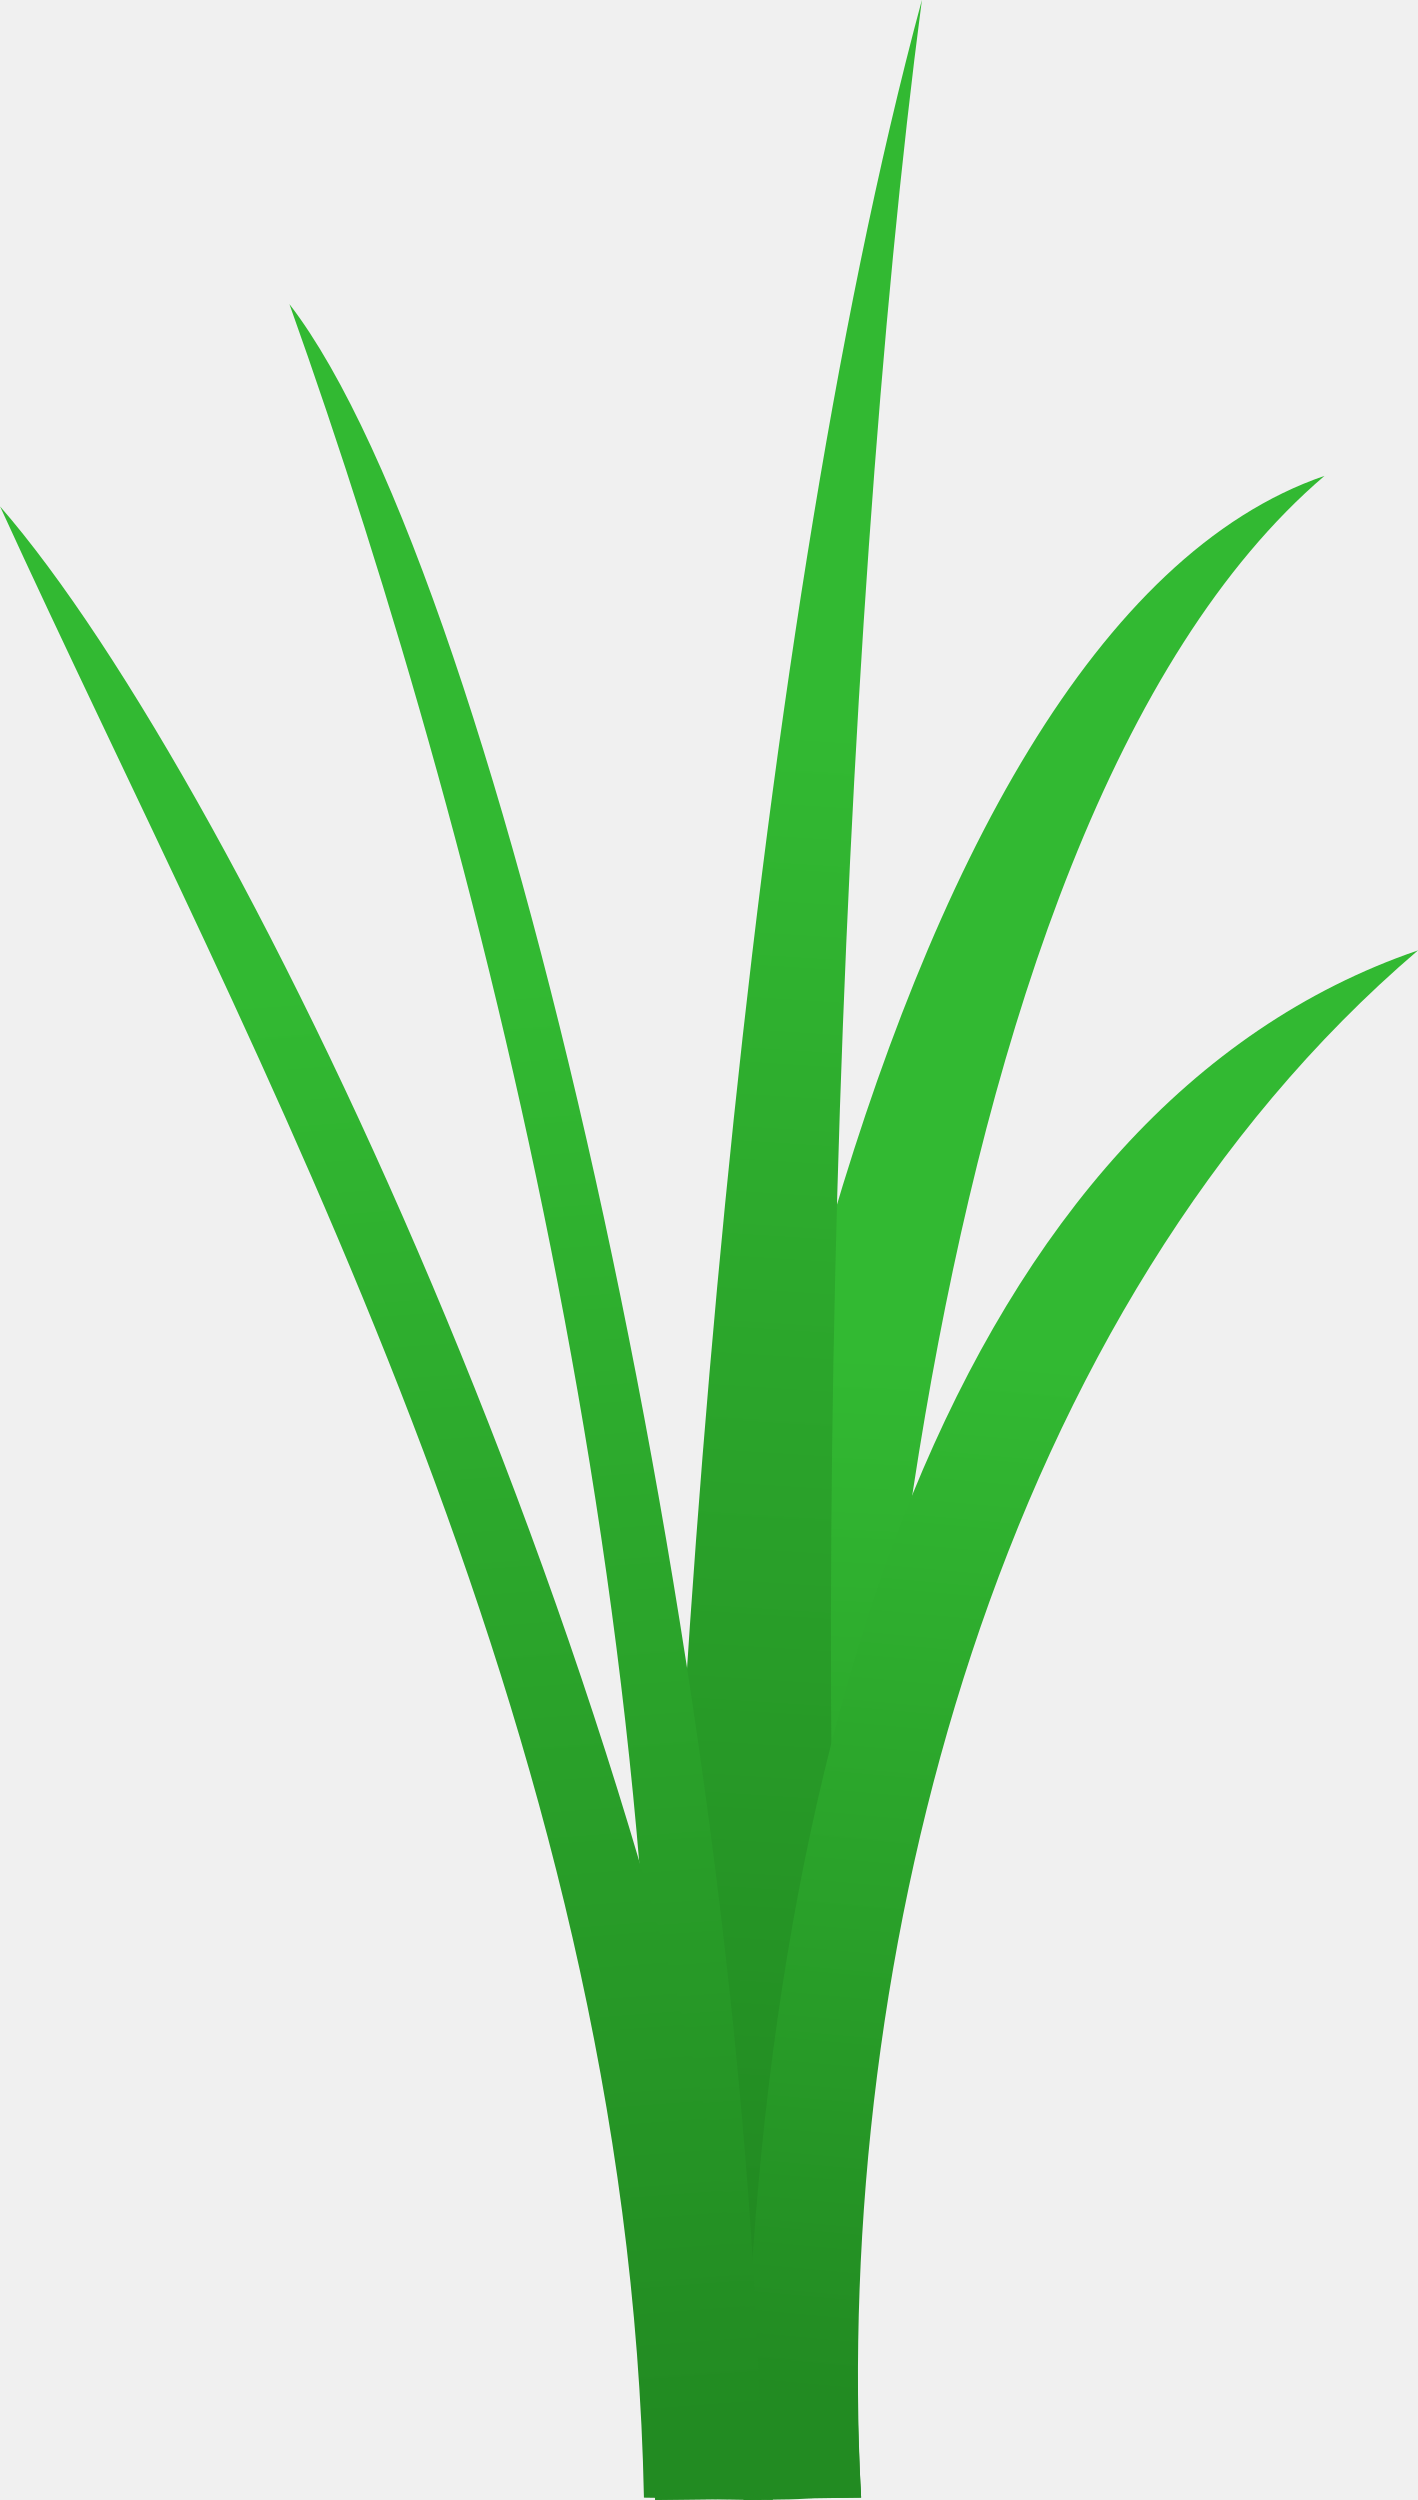
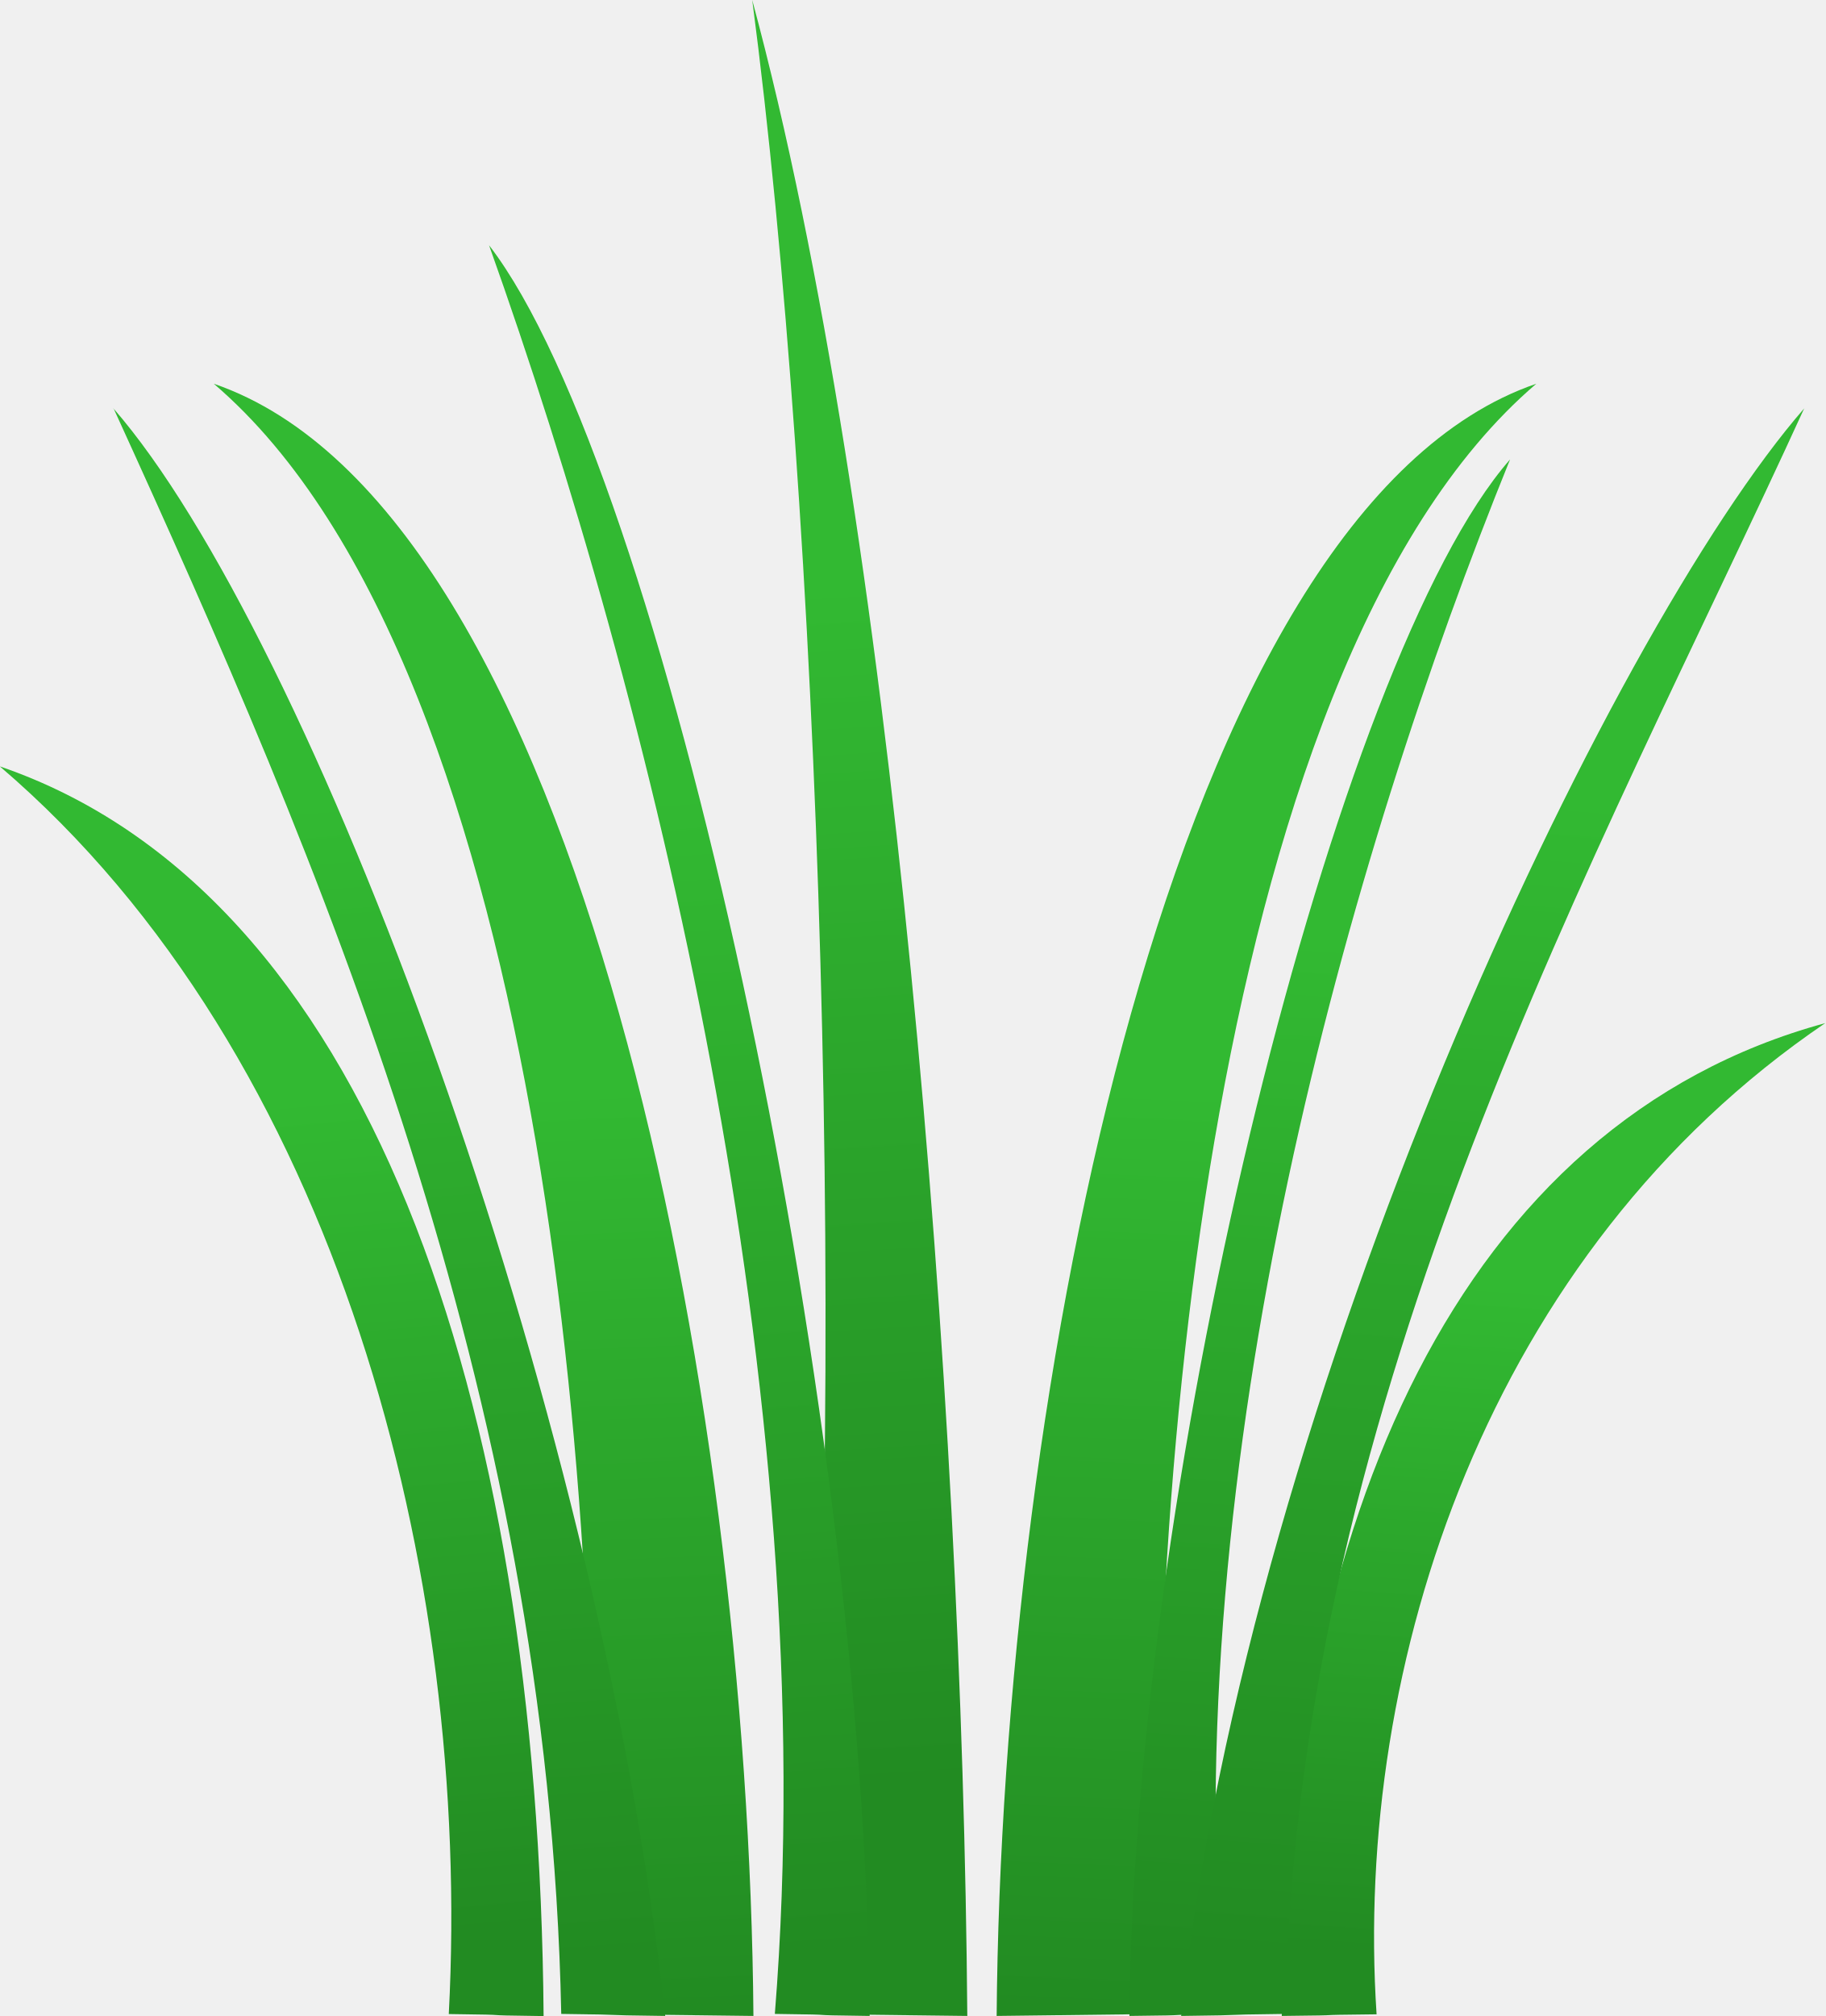
- <svg xmlns="http://www.w3.org/2000/svg" xmlns:xlink="http://www.w3.org/1999/xlink" width="8.487mm" height="14.965mm" viewBox="0 0 8.487 14.965" version="1.1" id="svg92095">
+ <svg xmlns="http://www.w3.org/2000/svg" xmlns:xlink="http://www.w3.org/1999/xlink" width="13.553mm" height="14.965mm" viewBox="0 0 13.553 14.965" version="1.1" id="svg92095">
  <defs id="defs92089">
    <linearGradient id="linearGradient92665">
      <stop style="stop-color:#228b22;stop-opacity:1;" offset="0" id="stop92661" />
      <stop style="stop-color:#32b932;stop-opacity:1" offset="1" id="stop92663" />
    </linearGradient>
-     <linearGradient xlink:href="#linearGradient92665" id="linearGradient92675" gradientUnits="userSpaceOnUse" gradientTransform="matrix(-1,0,0,1,127.6484,0)" x1="63.027" y1="118.662" x2="62.457" y2="109.764" />
-     <linearGradient xlink:href="#linearGradient92665" id="linearGradient92695" x1="64.343" y1="119.891" x2="63.694" y2="111.261" gradientUnits="userSpaceOnUse" />
-     <linearGradient xlink:href="#linearGradient92665" id="linearGradient92703" x1="65.797" y1="120.36" x2="66.089" y2="113.536" gradientUnits="userSpaceOnUse" />
-     <linearGradient xlink:href="#linearGradient92665" id="linearGradient92707" gradientUnits="userSpaceOnUse" x1="64.343" y1="119.891" x2="63.694" y2="111.261" gradientTransform="matrix(1,0,0.1001558,1,-11.98769,0)" />
-     <linearGradient xlink:href="#linearGradient92665" id="linearGradient92711" gradientUnits="userSpaceOnUse" x1="65.519" y1="119.794" x2="66.089" y2="113.536" />
+     <linearGradient xlink:href="#linearGradient92665" id="linearGradient92675" gradientUnits="userSpaceOnUse" gradientTransform="translate(3.370623)" x1="63.027" y1="118.662" x2="62.457" y2="109.764" />
+     <linearGradient xlink:href="#linearGradient92665" id="linearGradient92695" x1="64.343" y1="119.891" x2="63.694" y2="111.261" gradientUnits="userSpaceOnUse" gradientTransform="translate(1.5875)" />
+     <linearGradient xlink:href="#linearGradient92665" id="linearGradient92703" x1="65.797" y1="120.36" x2="66.089" y2="113.536" gradientUnits="userSpaceOnUse" gradientTransform="matrix(-1,0,0,1,129.4315,0)" />
+     <linearGradient xlink:href="#linearGradient92665" id="linearGradient92707" gradientUnits="userSpaceOnUse" x1="64.343" y1="119.891" x2="63.694" y2="111.261" gradientTransform="matrix(1,0,0.1001558,1,-11.45852,0)" />
+     <linearGradient xlink:href="#linearGradient92665" id="linearGradient92711" gradientUnits="userSpaceOnUse" x1="65.519" y1="119.794" x2="66.089" y2="113.536" gradientTransform="matrix(-1,0,0,1,128.402,0)" />
+     <linearGradient xlink:href="#linearGradient92665" id="linearGradient1601" gradientUnits="userSpaceOnUse" gradientTransform="matrix(-1,0,-0.1001558,1,145.2999,0)" x1="64.343" y1="119.891" x2="63.694" y2="111.261" />
+     <linearGradient xlink:href="#linearGradient92665" id="linearGradient1603" gradientUnits="userSpaceOnUse" x1="64.343" y1="119.891" x2="63.694" y2="111.261" gradientTransform="matrix(-1,0,0,0.8790161,132.8595,14.56335)" />
+     <linearGradient xlink:href="#linearGradient92665" id="linearGradient1605" gradientUnits="userSpaceOnUse" x1="65.519" y1="119.794" x2="66.089" y2="113.536" gradientTransform="matrix(1,0,0,0.7945924,4.754419,24.72578)" />
+     <linearGradient xlink:href="#linearGradient92665" id="linearGradient1609" gradientUnits="userSpaceOnUse" x1="65.797" y1="120.36" x2="66.089" y2="113.536" gradientTransform="translate(3.166919)" />
  </defs>
-   <g id="layer1" transform="translate(-60.11347,-105.4095)">
-     <path id="path92709" style="fill:url(#linearGradient92703);fill-opacity:1;stroke:#ffffff;stroke-width:0;stroke-linecap:square;paint-order:markers fill stroke" d="m 68.042,108.258 c -2.719,0.932 -3.972,7.501 -4.007,12.116 0.598,-0.007 0.635,-0.008 1.233,-0.015 -0.172,-3.277 0.27,-9.962 2.774,-12.101 z" />
-     <path id="path92673" style="fill:url(#linearGradient92675);fill-opacity:1;stroke:#ffffff;stroke-width:0;stroke-linecap:square;paint-order:markers fill stroke" d="m 65.632,105.409 c -1.047,3.881 -1.562,10.349 -1.597,14.965 0.598,-0.007 0.635,-0.008 1.233,-0.015 -0.372,-4.637 -0.129,-11.202 0.364,-14.95 z" />
-     <path id="path92669" style="fill:url(#linearGradient92711);fill-opacity:1;stroke:#ffffff;stroke-width:0;stroke-linecap:square;paint-order:markers fill stroke" d="m 68.6,111.099 c -2.719,0.932 -4.001,4.66 -4.036,9.276 0.598,-0.007 0.105,-0.008 0.704,-0.015 -0.172,-3.277 0.828,-7.121 3.333,-9.261 z" />
-     <path id="rect92658" style="fill:url(#linearGradient92695);fill-opacity:1;stroke:#ffffff;stroke-width:0;stroke-linecap:square;paint-order:markers fill stroke" d="m 61.846,107.23 c 1.288,1.67 2.79,8.529 2.826,13.144 -0.598,-0.007 -0.105,-0.008 -0.704,-0.015 0.372,-4.637 -0.931,-9.791 -2.122,-13.129 z" />
-     <path id="path92705" style="fill:url(#linearGradient92707);fill-opacity:1;stroke:#ffffff;stroke-width:0;stroke-linecap:square;paint-order:markers fill stroke" d="m 60.113,108.44 c 1.455,1.67 4.129,7.319 4.627,11.934 -0.599,-0.007 -0.173,-0.008 -0.772,-0.015 -0.093,-4.637 -2.329,-8.581 -3.855,-11.92 z" />
+   <g id="layer1" transform="translate(-59.80169,-105.4095)">
+     <path id="path92709" style="fill:url(#linearGradient92703);fill-opacity:1;stroke:#ffffff;stroke-width:0;stroke-linecap:square;paint-order:markers fill stroke" d="m 61.389,108.258 c 2.719,0.932 3.972,7.501 4.007,12.116 -0.598,-0.007 -0.635,-0.008 -1.233,-0.015 0.172,-3.277 -0.27,-9.962 -2.774,-12.101 z" />
+     <path id="path92673" style="fill:url(#linearGradient92675);fill-opacity:1;stroke:#ffffff;stroke-width:0;stroke-linecap:square;paint-order:markers fill stroke" d="m 65.387,105.409 c 1.047,3.881 1.562,10.349 1.597,14.965 -0.598,-0.007 -0.635,-0.008 -1.233,-0.015 0.372,-4.637 0.129,-11.202 -0.364,-14.95 z" />
+     <path id="path92669" style="fill:url(#linearGradient92711);fill-opacity:1;stroke:#ffffff;stroke-width:0;stroke-linecap:square;paint-order:markers fill stroke" d="m 59.802,111.099 c 2.719,0.932 4.001,4.66 4.036,9.276 -0.598,-0.007 -0.105,-0.008 -0.704,-0.015 0.172,-3.277 -0.828,-7.121 -3.333,-9.261 z" />
+     <path id="rect92658" style="fill:url(#linearGradient92695);fill-opacity:1;stroke:#ffffff;stroke-width:0;stroke-linecap:square;paint-order:markers fill stroke" d="m 63.433,107.23 c 1.288,1.67 2.79,8.529 2.826,13.144 -0.598,-0.007 -0.105,-0.008 -0.704,-0.015 0.372,-4.637 -0.931,-9.791 -2.122,-13.129 z" />
+     <path id="path92705" style="fill:url(#linearGradient92707);fill-opacity:1;stroke:#ffffff;stroke-width:0;stroke-linecap:square;paint-order:markers fill stroke" d="m 60.643,108.44 c 1.455,1.67 3.6,7.319 4.098,11.934 -0.599,-0.007 -0.173,-0.008 -0.772,-0.015 -0.093,-4.637 -1.8,-8.581 -3.325,-11.92 z" />
+     <path id="path1591" style="fill:url(#linearGradient1609);fill-opacity:1;stroke:#ffffff;stroke-width:0;stroke-linecap:square;paint-order:markers fill stroke" d="m 71.209,108.258 c -2.719,0.932 -3.972,7.501 -4.007,12.116 0.598,-0.007 0.635,-0.008 1.233,-0.015 -0.172,-3.277 0.27,-9.962 2.774,-12.101 z" />
+     <path id="path1595" style="fill:url(#linearGradient1605);fill-opacity:1;stroke:#ffffff;stroke-width:0;stroke-linecap:square;paint-order:markers fill stroke" d="m 73.355,113.004 c -2.719,0.74 -4.001,3.703 -4.036,7.37 0.598,-0.006 0.105,-0.006 0.704,-0.012 -0.172,-2.604 0.828,-5.658 3.333,-7.359 z" />
+     <path id="path1597" style="fill:url(#linearGradient1603);fill-opacity:1;stroke:#ffffff;stroke-width:0;stroke-linecap:square;paint-order:markers fill stroke" d="m 71.014,108.82 c -1.288,1.468 -2.79,7.497 -2.826,11.554 0.598,-0.006 0.105,-0.007 0.704,-0.013 -0.372,-4.076 0.931,-8.606 2.122,-11.541 z" />
+     <path id="path1599" style="fill:url(#linearGradient1601);fill-opacity:1;stroke:#ffffff;stroke-width:0;stroke-linecap:square;paint-order:markers fill stroke" d="m 73.199,108.44 c -1.455,1.67 -4.129,7.319 -4.627,11.934 0.599,-0.007 0.173,-0.008 0.772,-0.015 0.093,-4.637 2.329,-8.581 3.855,-11.92 z" />
  </g>
</svg>
